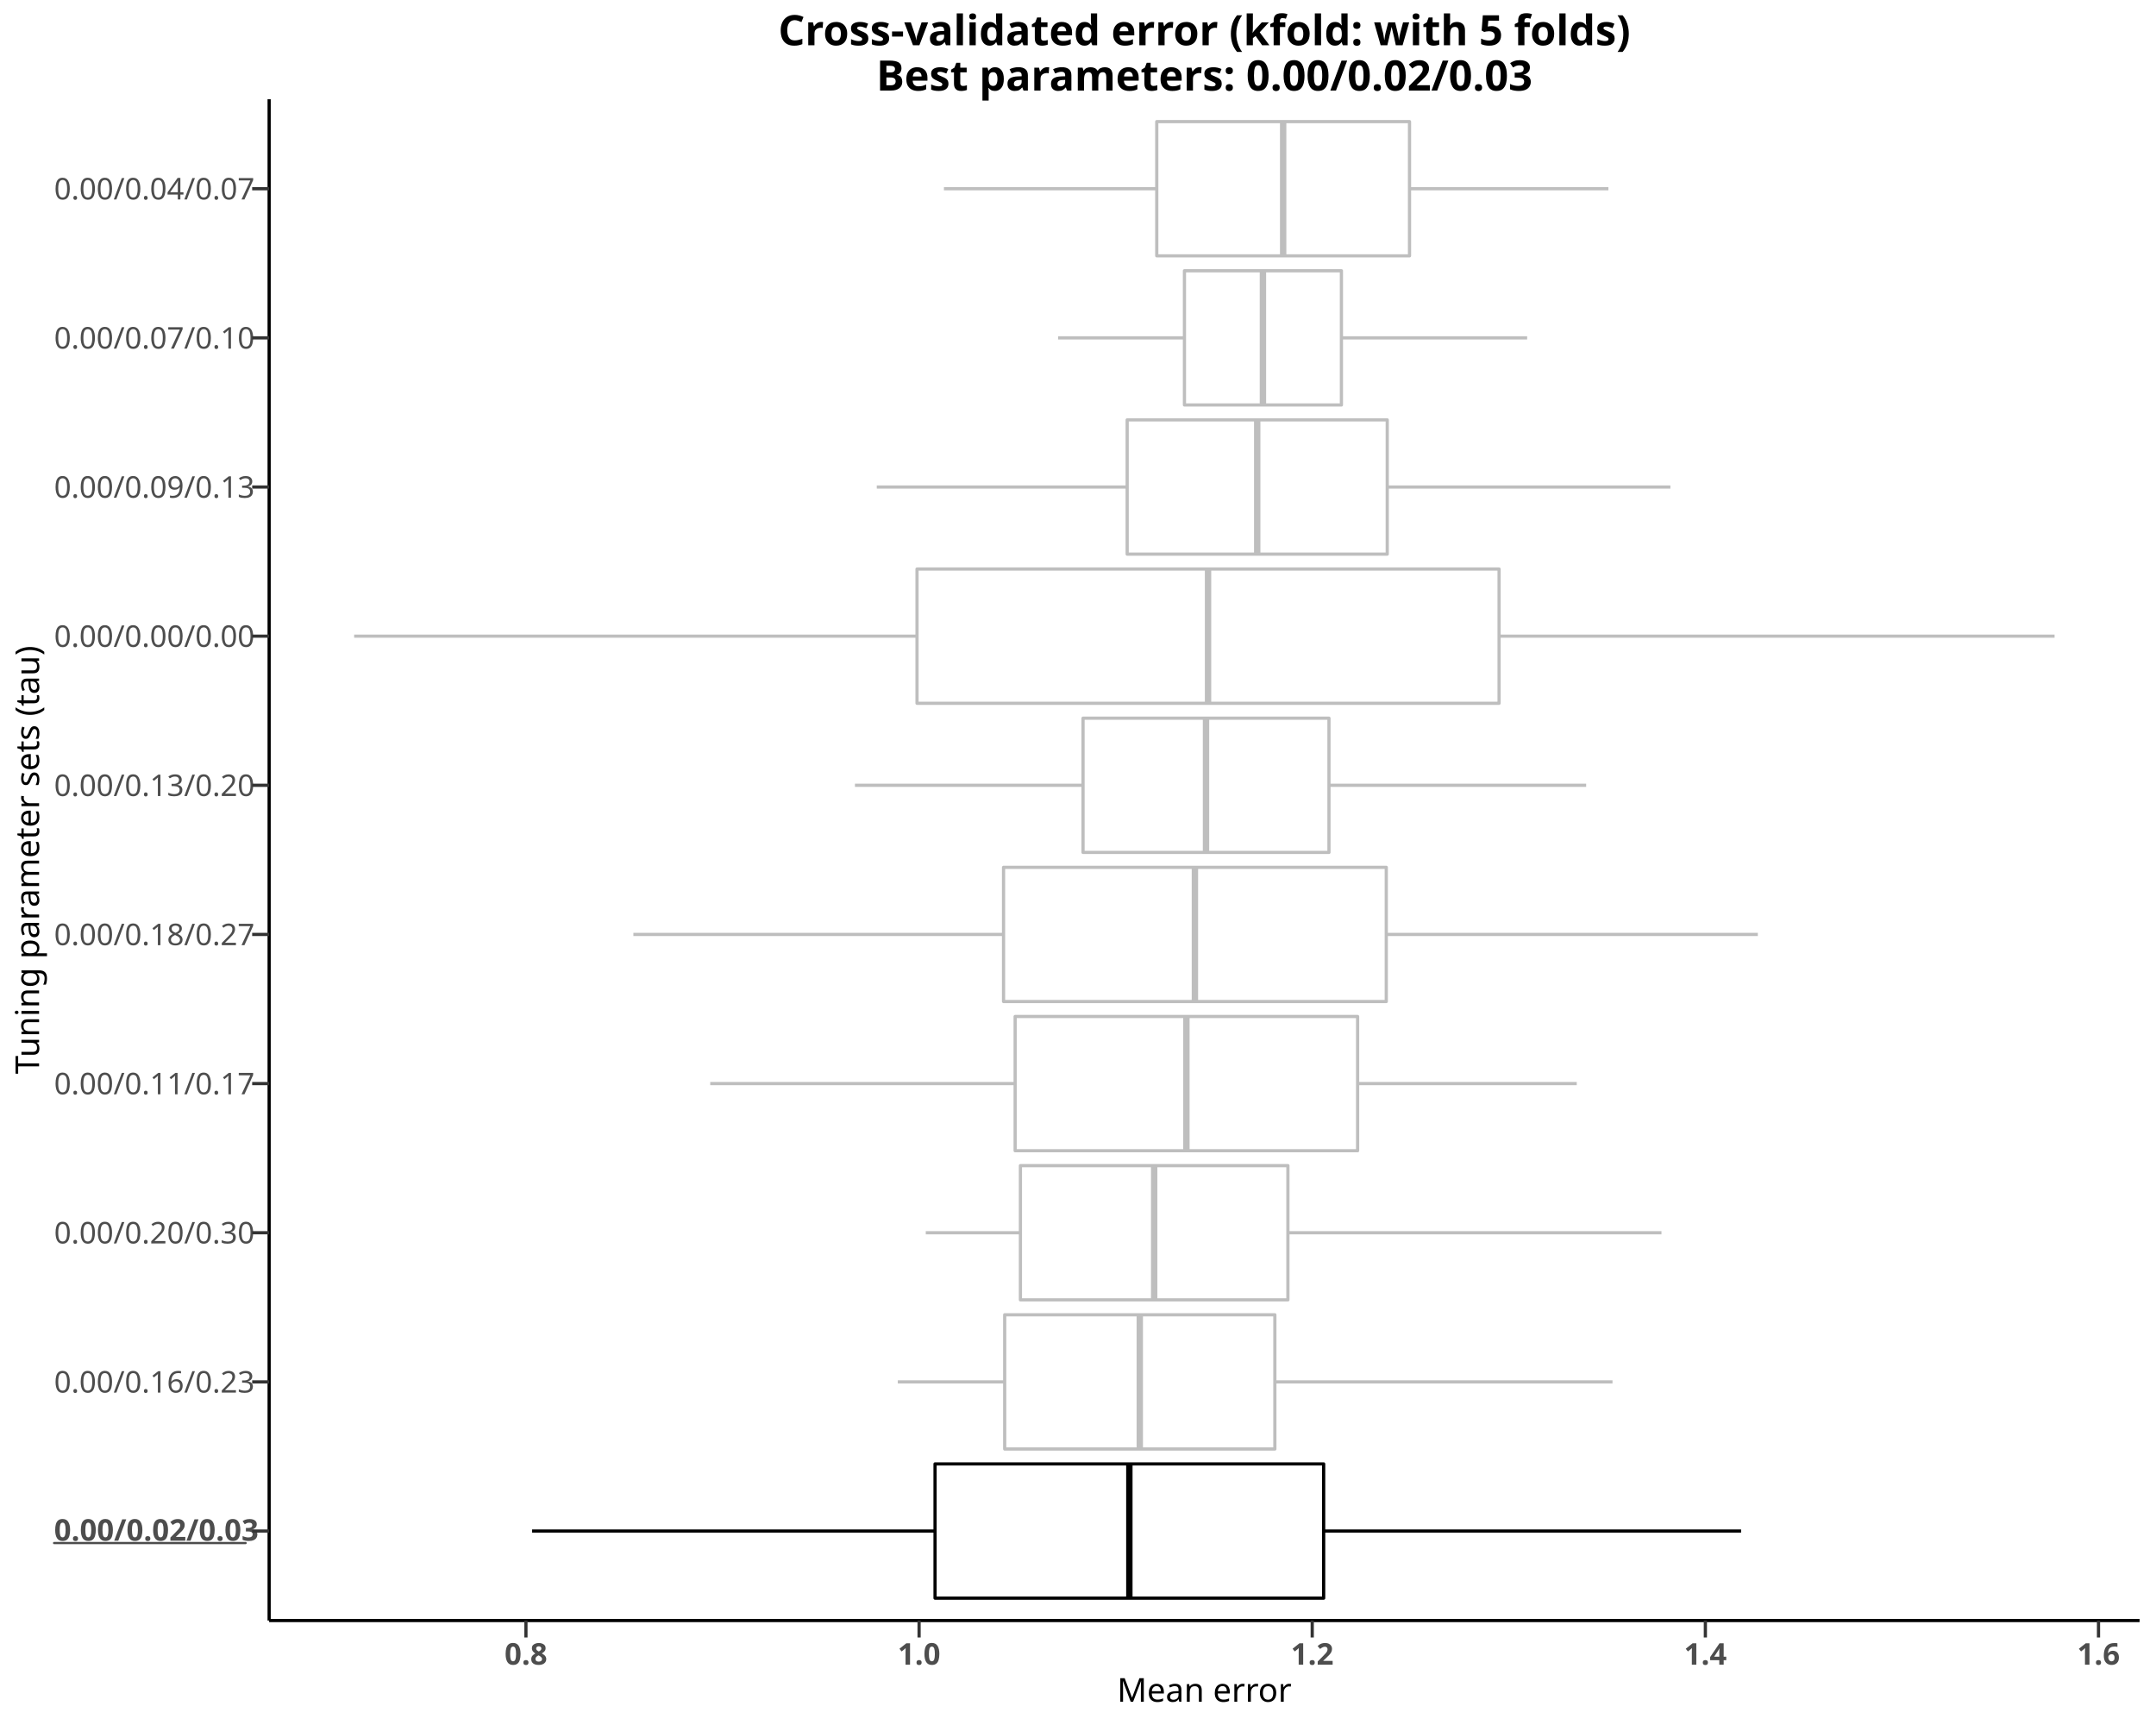
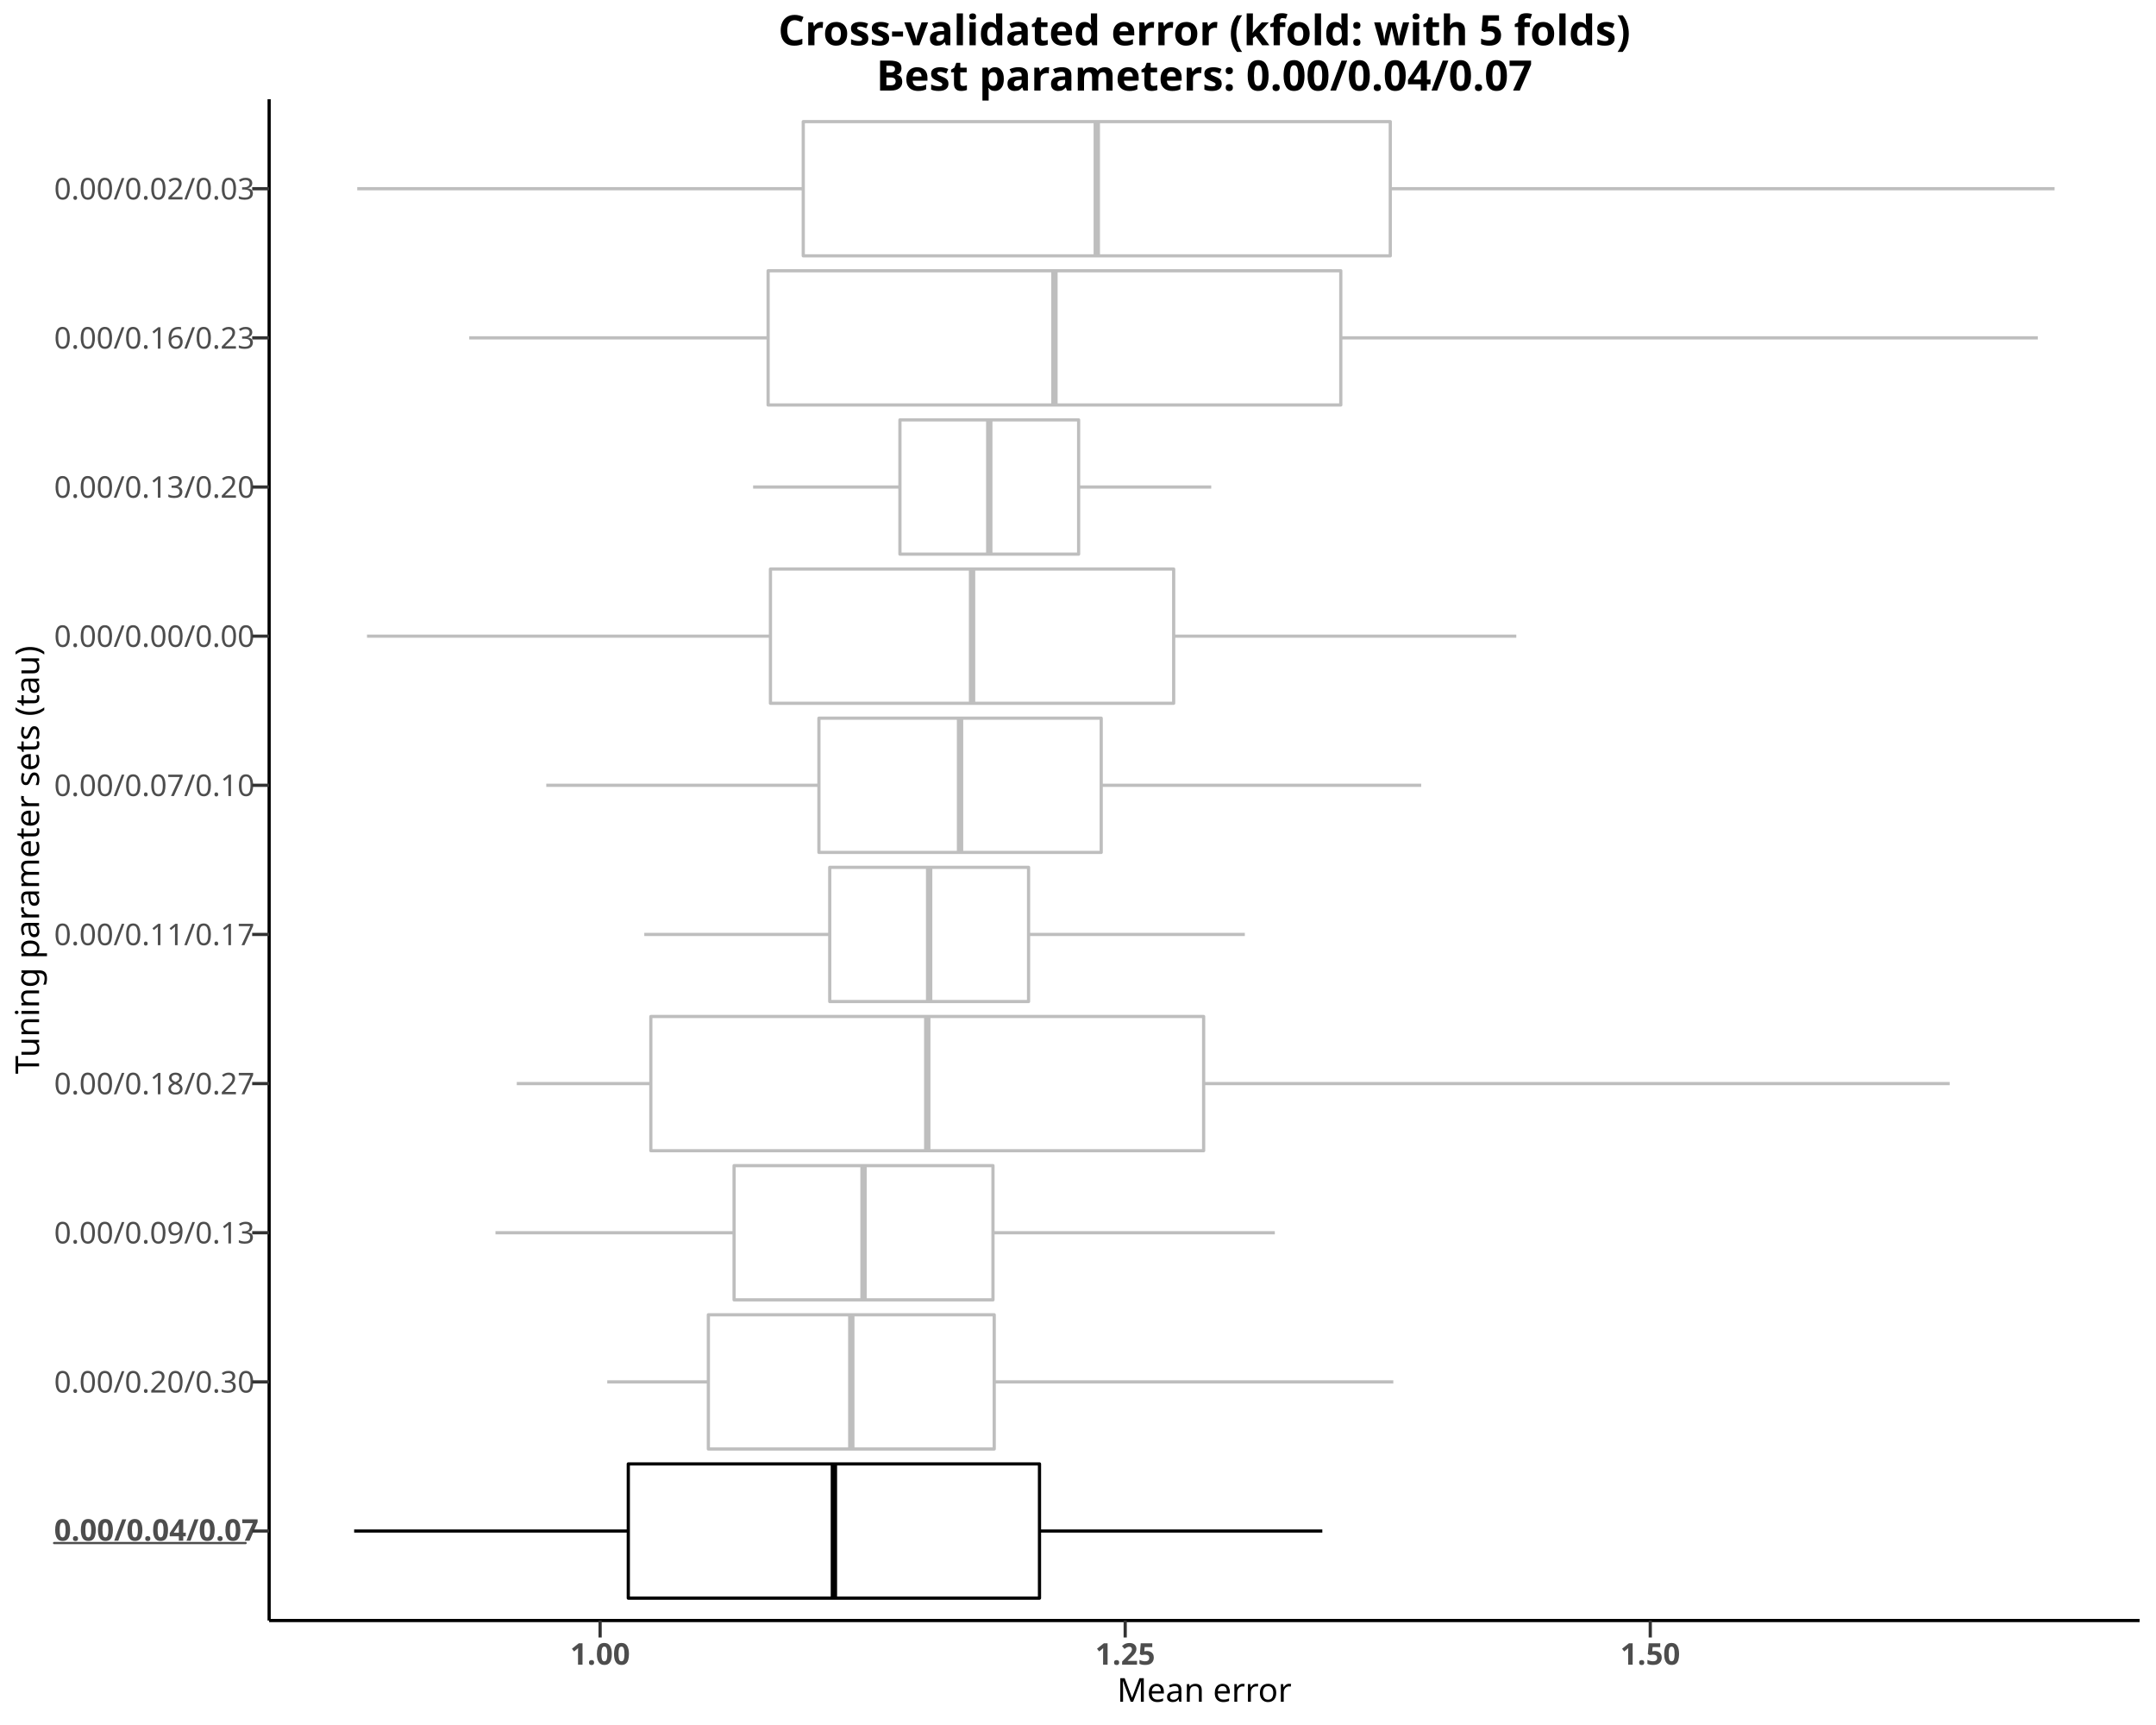
<svg xmlns="http://www.w3.org/2000/svg" class="svglite" data-engine-version="2.0" width="720.00pt" height="576.00pt" viewBox="0 0 720.00 576.00">
  <defs>
    <style type="text/css">
    .svglite line, .svglite polyline, .svglite polygon, .svglite path, .svglite rect, .svglite circle {
      fill: none;
      stroke: #000000;
      stroke-linecap: round;
      stroke-linejoin: round;
      stroke-miterlimit: 10.00;
    }
  </style>
  </defs>
  <rect width="100%" height="100%" style="stroke: none; fill: #FFFFFF;" />
  <defs>
    <clipPath id="cpMC4wMHw3MjAuMDB8MC4wMHw1NzYuMDA=">
      <rect x="0.00" y="0.00" width="720.00" height="576.00" />
    </clipPath>
  </defs>
  <g clip-path="url(#cpMC4wMHw3MjAuMDB8MC4wMHw1NzYuMDA=)">
    <rect x="0.00" y="0.00" width="720.00" height="576.00" style="stroke-width: 1.07; stroke: #FFFFFF; fill: #FFFFFF;" />
  </g>
  <defs>
    <clipPath id="cpODkuODh8NzE0LjUyfDMzLjE0fDU0MS4xMQ==">
      <rect x="89.88" y="33.14" width="624.64" height="507.97" />
    </clipPath>
  </defs>
  <g clip-path="url(#cpODkuODh8NzE0LjUyfDMzLjE0fDU0MS4xMQ==)">
    <rect x="89.88" y="33.14" width="624.64" height="507.97" style="stroke-width: 1.07; stroke: none; fill: #FFFFFF;" />
-     <line x1="442.04" y1="511.23" x2="581.44" y2="511.23" style="stroke-width: 1.07; stroke-linecap: butt;" />
-     <line x1="312.26" y1="511.23" x2="177.70" y2="511.23" style="stroke-width: 1.07; stroke-linecap: butt;" />
-     <polygon points="442.04,533.64 312.26,533.64 312.26,488.82 442.04,488.82 442.04,533.64 " style="stroke-width: 1.07; fill: #FFFFFF;" />
-     <line x1="377.15" y1="533.64" x2="377.15" y2="488.82" style="stroke-width: 2.13; stroke-linecap: butt;" />
-     <line x1="425.74" y1="461.43" x2="538.50" y2="461.43" style="stroke-width: 1.07; stroke: #BEBEBE; stroke-linecap: butt;" />
-     <line x1="335.52" y1="461.43" x2="299.82" y2="461.43" style="stroke-width: 1.07; stroke: #BEBEBE; stroke-linecap: butt;" />
-     <polygon points="425.74,483.84 335.52,483.84 335.52,439.02 425.74,439.02 425.74,483.84 " style="stroke-width: 1.07; stroke: #BEBEBE; fill: #FFFFFF;" />
-     <line x1="380.63" y1="483.84" x2="380.63" y2="439.02" style="stroke-width: 2.13; stroke: #BEBEBE; stroke-linecap: butt;" />
-     <line x1="430.10" y1="411.63" x2="554.85" y2="411.63" style="stroke-width: 1.07; stroke: #BEBEBE; stroke-linecap: butt;" />
-     <line x1="340.77" y1="411.63" x2="309.16" y2="411.63" style="stroke-width: 1.07; stroke: #BEBEBE; stroke-linecap: butt;" />
-     <polygon points="430.10,434.04 340.77,434.04 340.77,389.22 430.10,389.22 430.10,434.04 " style="stroke-width: 1.07; stroke: #BEBEBE; fill: #FFFFFF;" />
-     <line x1="385.44" y1="434.04" x2="385.44" y2="389.22" style="stroke-width: 2.13; stroke: #BEBEBE; stroke-linecap: butt;" />
-     <line x1="453.38" y1="361.83" x2="526.56" y2="361.83" style="stroke-width: 1.07; stroke: #BEBEBE; stroke-linecap: butt;" />
-     <line x1="339.01" y1="361.83" x2="237.18" y2="361.83" style="stroke-width: 1.07; stroke: #BEBEBE; stroke-linecap: butt;" />
-     <polygon points="453.38,384.24 339.01,384.24 339.01,339.42 453.38,339.42 453.38,384.24 " style="stroke-width: 1.07; stroke: #BEBEBE; fill: #FFFFFF;" />
-     <line x1="396.20" y1="384.24" x2="396.20" y2="339.42" style="stroke-width: 2.13; stroke: #BEBEBE; stroke-linecap: butt;" />
-     <line x1="462.95" y1="312.02" x2="587.03" y2="312.02" style="stroke-width: 1.07; stroke: #BEBEBE; stroke-linecap: butt;" />
-     <line x1="335.14" y1="312.02" x2="211.52" y2="312.02" style="stroke-width: 1.07; stroke: #BEBEBE; stroke-linecap: butt;" />
-     <polygon points="462.95,334.43 335.14,334.43 335.14,289.61 462.95,289.61 462.95,334.43 " style="stroke-width: 1.07; stroke: #BEBEBE; fill: #FFFFFF;" />
-     <line x1="399.04" y1="334.43" x2="399.04" y2="289.61" style="stroke-width: 2.13; stroke: #BEBEBE; stroke-linecap: butt;" />
-     <line x1="443.81" y1="262.22" x2="529.70" y2="262.22" style="stroke-width: 1.07; stroke: #BEBEBE; stroke-linecap: butt;" />
-     <line x1="361.68" y1="262.22" x2="285.51" y2="262.22" style="stroke-width: 1.07; stroke: #BEBEBE; stroke-linecap: butt;" />
-     <polygon points="443.81,284.63 361.68,284.63 361.68,239.81 443.81,239.81 443.81,284.63 " style="stroke-width: 1.07; stroke: #BEBEBE; fill: #FFFFFF;" />
-     <line x1="402.75" y1="284.63" x2="402.75" y2="239.81" style="stroke-width: 2.13; stroke: #BEBEBE; stroke-linecap: butt;" />
-     <line x1="500.62" y1="212.42" x2="686.13" y2="212.42" style="stroke-width: 1.07; stroke: #BEBEBE; stroke-linecap: butt;" />
-     <line x1="306.24" y1="212.42" x2="118.27" y2="212.42" style="stroke-width: 1.07; stroke: #BEBEBE; stroke-linecap: butt;" />
-     <polygon points="500.62,234.83 306.24,234.83 306.24,190.01 500.62,190.01 500.62,234.83 " style="stroke-width: 1.07; stroke: #BEBEBE; fill: #FFFFFF;" />
-     <line x1="403.43" y1="234.83" x2="403.43" y2="190.01" style="stroke-width: 2.13; stroke: #BEBEBE; stroke-linecap: butt;" />
-     <line x1="463.27" y1="162.62" x2="557.83" y2="162.62" style="stroke-width: 1.07; stroke: #BEBEBE; stroke-linecap: butt;" />
-     <line x1="376.42" y1="162.62" x2="292.80" y2="162.62" style="stroke-width: 1.07; stroke: #BEBEBE; stroke-linecap: butt;" />
-     <polygon points="463.27,185.03 376.42,185.03 376.42,140.21 463.27,140.21 463.27,185.03 " style="stroke-width: 1.07; stroke: #BEBEBE; fill: #FFFFFF;" />
-     <line x1="419.85" y1="185.03" x2="419.85" y2="140.21" style="stroke-width: 2.13; stroke: #BEBEBE; stroke-linecap: butt;" />
-     <line x1="447.97" y1="112.82" x2="510.00" y2="112.82" style="stroke-width: 1.07; stroke: #BEBEBE; stroke-linecap: butt;" />
-     <line x1="395.55" y1="112.82" x2="353.35" y2="112.82" style="stroke-width: 1.07; stroke: #BEBEBE; stroke-linecap: butt;" />
-     <polygon points="447.97,135.23 395.55,135.23 395.55,90.41 447.97,90.41 447.97,135.23 " style="stroke-width: 1.07; stroke: #BEBEBE; fill: #FFFFFF;" />
-     <line x1="421.76" y1="135.23" x2="421.76" y2="90.41" style="stroke-width: 2.13; stroke: #BEBEBE; stroke-linecap: butt;" />
-     <line x1="470.71" y1="63.02" x2="537.13" y2="63.02" style="stroke-width: 1.07; stroke: #BEBEBE; stroke-linecap: butt;" />
-     <line x1="386.30" y1="63.02" x2="315.23" y2="63.02" style="stroke-width: 1.07; stroke: #BEBEBE; stroke-linecap: butt;" />
-     <polygon points="470.71,85.43 386.30,85.43 386.30,40.61 470.71,40.61 470.71,85.43 " style="stroke-width: 1.07; stroke: #BEBEBE; fill: #FFFFFF;" />
-     <line x1="428.51" y1="85.43" x2="428.51" y2="40.61" style="stroke-width: 2.13; stroke: #BEBEBE; stroke-linecap: butt;" />
+     <line x1="347.14" y1="511.23" x2="441.59" y2="511.23" style="stroke-width: 1.07; stroke-linecap: butt;" />
+     <line x1="209.82" y1="511.23" x2="118.27" y2="511.23" style="stroke-width: 1.07; stroke-linecap: butt;" />
+     <polygon points="347.14,533.64 209.82,533.64 209.82,488.82 347.14,488.82 347.14,533.64 " style="stroke-width: 1.07; fill: #FFFFFF;" />
+     <line x1="278.48" y1="533.64" x2="278.48" y2="488.82" style="stroke-width: 2.13; stroke-linecap: butt;" />
+     <line x1="332.02" y1="461.43" x2="465.30" y2="461.43" style="stroke-width: 1.07; stroke: #BEBEBE; stroke-linecap: butt;" />
+     <line x1="236.56" y1="461.43" x2="202.79" y2="461.43" style="stroke-width: 1.07; stroke: #BEBEBE; stroke-linecap: butt;" />
+     <polygon points="332.02,483.84 236.56,483.84 236.56,439.02 332.02,439.02 332.02,483.84 " style="stroke-width: 1.07; stroke: #BEBEBE; fill: #FFFFFF;" />
+     <line x1="284.29" y1="483.84" x2="284.29" y2="439.02" style="stroke-width: 2.13; stroke: #BEBEBE; stroke-linecap: butt;" />
+     <line x1="331.61" y1="411.63" x2="425.73" y2="411.63" style="stroke-width: 1.07; stroke: #BEBEBE; stroke-linecap: butt;" />
+     <line x1="245.15" y1="411.63" x2="165.47" y2="411.63" style="stroke-width: 1.07; stroke: #BEBEBE; stroke-linecap: butt;" />
+     <polygon points="331.61,434.04 245.15,434.04 245.15,389.22 331.61,389.22 331.61,434.04 " style="stroke-width: 1.07; stroke: #BEBEBE; fill: #FFFFFF;" />
+     <line x1="288.38" y1="434.04" x2="288.38" y2="389.22" style="stroke-width: 2.13; stroke: #BEBEBE; stroke-linecap: butt;" />
+     <line x1="401.96" y1="361.83" x2="651.10" y2="361.83" style="stroke-width: 1.07; stroke: #BEBEBE; stroke-linecap: butt;" />
+     <line x1="217.35" y1="361.83" x2="172.58" y2="361.83" style="stroke-width: 1.07; stroke: #BEBEBE; stroke-linecap: butt;" />
+     <polygon points="401.96,384.24 217.35,384.24 217.35,339.42 401.96,339.42 401.96,384.24 " style="stroke-width: 1.07; stroke: #BEBEBE; fill: #FFFFFF;" />
+     <line x1="309.66" y1="384.24" x2="309.66" y2="339.42" style="stroke-width: 2.13; stroke: #BEBEBE; stroke-linecap: butt;" />
+     <line x1="343.49" y1="312.02" x2="415.71" y2="312.02" style="stroke-width: 1.07; stroke: #BEBEBE; stroke-linecap: butt;" />
+     <line x1="277.09" y1="312.02" x2="215.16" y2="312.02" style="stroke-width: 1.07; stroke: #BEBEBE; stroke-linecap: butt;" />
+     <polygon points="343.49,334.43 277.09,334.43 277.09,289.61 343.49,289.61 343.49,334.43 " style="stroke-width: 1.07; stroke: #BEBEBE; fill: #FFFFFF;" />
+     <line x1="310.29" y1="334.43" x2="310.29" y2="289.61" style="stroke-width: 2.13; stroke: #BEBEBE; stroke-linecap: butt;" />
+     <line x1="367.75" y1="262.22" x2="474.61" y2="262.22" style="stroke-width: 1.07; stroke: #BEBEBE; stroke-linecap: butt;" />
+     <line x1="273.48" y1="262.22" x2="182.43" y2="262.22" style="stroke-width: 1.07; stroke: #BEBEBE; stroke-linecap: butt;" />
+     <polygon points="367.75,284.63 273.48,284.63 273.48,239.81 367.75,239.81 367.75,284.63 " style="stroke-width: 1.07; stroke: #BEBEBE; fill: #FFFFFF;" />
+     <line x1="320.61" y1="284.63" x2="320.61" y2="239.81" style="stroke-width: 2.13; stroke: #BEBEBE; stroke-linecap: butt;" />
+     <line x1="391.95" y1="212.42" x2="506.37" y2="212.42" style="stroke-width: 1.07; stroke: #BEBEBE; stroke-linecap: butt;" />
+     <line x1="257.29" y1="212.42" x2="122.56" y2="212.42" style="stroke-width: 1.07; stroke: #BEBEBE; stroke-linecap: butt;" />
+     <polygon points="391.95,234.83 257.29,234.83 257.29,190.01 391.95,190.01 391.95,234.83 " style="stroke-width: 1.07; stroke: #BEBEBE; fill: #FFFFFF;" />
+     <line x1="324.62" y1="234.83" x2="324.62" y2="190.01" style="stroke-width: 2.13; stroke: #BEBEBE; stroke-linecap: butt;" />
+     <line x1="360.21" y1="162.62" x2="404.49" y2="162.62" style="stroke-width: 1.07; stroke: #BEBEBE; stroke-linecap: butt;" />
+     <line x1="300.53" y1="162.62" x2="251.50" y2="162.62" style="stroke-width: 1.07; stroke: #BEBEBE; stroke-linecap: butt;" />
+     <polygon points="360.21,185.03 300.53,185.03 300.53,140.21 360.21,140.21 360.21,185.03 " style="stroke-width: 1.07; stroke: #BEBEBE; fill: #FFFFFF;" />
+     <line x1="330.37" y1="185.03" x2="330.37" y2="140.21" style="stroke-width: 2.13; stroke: #BEBEBE; stroke-linecap: butt;" />
+     <line x1="447.76" y1="112.82" x2="680.52" y2="112.82" style="stroke-width: 1.07; stroke: #BEBEBE; stroke-linecap: butt;" />
+     <line x1="256.51" y1="112.82" x2="156.70" y2="112.82" style="stroke-width: 1.07; stroke: #BEBEBE; stroke-linecap: butt;" />
+     <polygon points="447.76,135.23 256.51,135.23 256.51,90.41 447.76,90.41 447.76,135.23 " style="stroke-width: 1.07; stroke: #BEBEBE; fill: #FFFFFF;" />
+     <line x1="352.13" y1="135.23" x2="352.13" y2="90.41" style="stroke-width: 2.13; stroke: #BEBEBE; stroke-linecap: butt;" />
+     <line x1="464.29" y1="63.02" x2="686.13" y2="63.02" style="stroke-width: 1.07; stroke: #BEBEBE; stroke-linecap: butt;" />
+     <line x1="268.25" y1="63.02" x2="119.30" y2="63.02" style="stroke-width: 1.07; stroke: #BEBEBE; stroke-linecap: butt;" />
+     <polygon points="464.29,85.43 268.25,85.43 268.25,40.61 464.29,40.61 464.29,85.43 " style="stroke-width: 1.07; stroke: #BEBEBE; fill: #FFFFFF;" />
+     <line x1="366.27" y1="85.43" x2="366.27" y2="40.61" style="stroke-width: 2.13; stroke: #BEBEBE; stroke-linecap: butt;" />
  </g>
  <g clip-path="url(#cpMC4wMHw3MjAuMDB8MC4wMHw1NzYuMDA=)">
    <polyline points="89.88,541.11 89.88,33.14 " style="stroke-width: 1.07; stroke-linecap: butt;" />
-     <text x="18.07" y="415.20" style="font-size: 10.00px; fill: #4D4D4D; font-family: sans;" textLength="63.95px" lengthAdjust="spacingAndGlyphs">0.00/0.20/0.30</text>
+     <text x="18.07" y="465.00" style="font-size: 10.00px; fill: #4D4D4D; font-family: sans;" textLength="63.95px" lengthAdjust="spacingAndGlyphs">0.00/0.20/0.30</text>
    <text x="18.07" y="216.00" style="font-size: 10.00px; fill: #4D4D4D; font-family: sans;" textLength="63.95px" lengthAdjust="spacingAndGlyphs">0.00/0.00/0.00</text>
-     <text x="18.07" y="365.40" style="font-size: 10.00px; fill: #4D4D4D; font-family: sans;" textLength="63.95px" lengthAdjust="spacingAndGlyphs">0.00/0.11/0.17</text>
-     <text x="18.07" y="465.00" style="font-size: 10.00px; fill: #4D4D4D; font-family: sans;" textLength="63.95px" lengthAdjust="spacingAndGlyphs">0.00/0.16/0.23</text>
-     <text x="18.07" y="315.60" style="font-size: 10.00px; fill: #4D4D4D; font-family: sans;" textLength="63.95px" lengthAdjust="spacingAndGlyphs">0.00/0.18/0.27</text>
-     <text x="18.07" y="265.80" style="font-size: 10.00px; fill: #4D4D4D; font-family: sans;" textLength="63.95px" lengthAdjust="spacingAndGlyphs">0.00/0.13/0.20</text>
-     <text x="18.07" y="116.40" style="font-size: 10.00px; fill: #4D4D4D; font-family: sans;" textLength="63.95px" lengthAdjust="spacingAndGlyphs">0.00/0.07/0.10</text>
-     <text x="18.07" y="166.20" style="font-size: 10.00px; fill: #4D4D4D; font-family: sans;" textLength="63.95px" lengthAdjust="spacingAndGlyphs">0.00/0.09/0.13</text>
-     <text x="18.07" y="66.60" style="font-size: 10.00px; fill: #4D4D4D; font-family: sans;" textLength="63.95px" lengthAdjust="spacingAndGlyphs">0.00/0.04/0.07</text>
-     <text x="18.07" y="514.46" style="font-size: 10.00px; font-weight: bold; fill: #4D4D4D; font-family: sans;" textLength="63.95px" lengthAdjust="spacingAndGlyphs">0.00/0.02/0.03</text>
+     <text x="18.07" y="315.60" style="font-size: 10.00px; fill: #4D4D4D; font-family: sans;" textLength="63.95px" lengthAdjust="spacingAndGlyphs">0.00/0.11/0.17</text>
+     <text x="18.07" y="116.40" style="font-size: 10.00px; fill: #4D4D4D; font-family: sans;" textLength="63.95px" lengthAdjust="spacingAndGlyphs">0.00/0.16/0.23</text>
+     <text x="18.07" y="365.40" style="font-size: 10.00px; fill: #4D4D4D; font-family: sans;" textLength="63.95px" lengthAdjust="spacingAndGlyphs">0.00/0.18/0.27</text>
+     <text x="18.07" y="166.20" style="font-size: 10.00px; fill: #4D4D4D; font-family: sans;" textLength="63.95px" lengthAdjust="spacingAndGlyphs">0.00/0.13/0.20</text>
+     <text x="18.07" y="265.80" style="font-size: 10.00px; fill: #4D4D4D; font-family: sans;" textLength="63.95px" lengthAdjust="spacingAndGlyphs">0.00/0.07/0.10</text>
+     <text x="18.07" y="415.20" style="font-size: 10.00px; fill: #4D4D4D; font-family: sans;" textLength="63.95px" lengthAdjust="spacingAndGlyphs">0.00/0.09/0.13</text>
+     <text x="18.07" y="514.46" style="font-size: 10.00px; font-weight: bold; fill: #4D4D4D; font-family: sans;" textLength="63.95px" lengthAdjust="spacingAndGlyphs">0.00/0.04/0.07</text>
    <polyline points="18.07,515.24 82.02,515.24 " style="stroke-width: 0.75; stroke: #4D4D4D;" />
+     <text x="18.07" y="66.60" style="font-size: 10.00px; fill: #4D4D4D; font-family: sans;" textLength="63.95px" lengthAdjust="spacingAndGlyphs">0.00/0.02/0.03</text>
+     <polyline points="84.21,461.43 89.88,461.43 " style="stroke-width: 1.07; stroke: #333333; stroke-linecap: butt;" />
+     <polyline points="84.21,361.83 89.88,361.83 " style="stroke-width: 1.07; stroke: #333333; stroke-linecap: butt;" />
+     <polyline points="84.21,112.82 89.88,112.82 " style="stroke-width: 1.07; stroke: #333333; stroke-linecap: butt;" />
+     <polyline points="84.21,162.62 89.88,162.62 " style="stroke-width: 1.07; stroke: #333333; stroke-linecap: butt;" />
+     <polyline points="84.21,312.02 89.88,312.02 " style="stroke-width: 1.07; stroke: #333333; stroke-linecap: butt;" />
    <polyline points="84.21,411.63 89.88,411.63 " style="stroke-width: 1.07; stroke: #333333; stroke-linecap: butt;" />
-     <polyline points="84.21,312.02 89.88,312.02 " style="stroke-width: 1.07; stroke: #333333; stroke-linecap: butt;" />
-     <polyline points="84.21,461.43 89.88,461.43 " style="stroke-width: 1.07; stroke: #333333; stroke-linecap: butt;" />
    <polyline points="84.21,262.22 89.88,262.22 " style="stroke-width: 1.07; stroke: #333333; stroke-linecap: butt;" />
-     <polyline points="84.21,361.83 89.88,361.83 " style="stroke-width: 1.07; stroke: #333333; stroke-linecap: butt;" />
-     <polyline points="84.21,162.62 89.88,162.62 " style="stroke-width: 1.07; stroke: #333333; stroke-linecap: butt;" />
-     <polyline points="84.21,112.82 89.88,112.82 " style="stroke-width: 1.07; stroke: #333333; stroke-linecap: butt;" />
+     <polyline points="84.21,511.23 89.88,511.23 " style="stroke-width: 1.07; stroke: #333333; stroke-linecap: butt;" />
    <polyline points="84.21,63.02 89.88,63.02 " style="stroke-width: 1.07; stroke: #333333; stroke-linecap: butt;" />
-     <polyline points="84.21,511.23 89.88,511.23 " style="stroke-width: 1.07; stroke: #333333; stroke-linecap: butt;" />
    <polyline points="84.21,212.42 89.88,212.42 " style="stroke-width: 1.07; stroke: #333333; stroke-linecap: butt;" />
    <polyline points="89.88,541.11 714.52,541.11 " style="stroke-width: 1.07; stroke-linecap: butt;" />
-     <polyline points="175.64,546.78 175.64,541.11 " style="stroke-width: 1.07; stroke: #333333; stroke-linecap: butt;" />
-     <polyline points="306.93,546.78 306.93,541.11 " style="stroke-width: 1.07; stroke: #333333; stroke-linecap: butt;" />
-     <polyline points="438.22,546.78 438.22,541.11 " style="stroke-width: 1.07; stroke: #333333; stroke-linecap: butt;" />
-     <polyline points="569.51,546.78 569.51,541.11 " style="stroke-width: 1.07; stroke: #333333; stroke-linecap: butt;" />
-     <polyline points="700.80,546.78 700.80,541.11 " style="stroke-width: 1.07; stroke: #333333; stroke-linecap: butt;" />
-     <text x="175.64" y="555.85" text-anchor="middle" style="font-size: 10.00px; font-weight: bold; fill: #4D4D4D; font-family: sans;" textLength="13.90px" lengthAdjust="spacingAndGlyphs">0.8</text>
-     <text x="306.93" y="555.85" text-anchor="middle" style="font-size: 10.00px; font-weight: bold; fill: #4D4D4D; font-family: sans;" textLength="13.90px" lengthAdjust="spacingAndGlyphs">1.0</text>
-     <text x="438.22" y="555.85" text-anchor="middle" style="font-size: 10.00px; font-weight: bold; fill: #4D4D4D; font-family: sans;" textLength="13.90px" lengthAdjust="spacingAndGlyphs">1.2</text>
-     <text x="569.51" y="555.85" text-anchor="middle" style="font-size: 10.00px; font-weight: bold; fill: #4D4D4D; font-family: sans;" textLength="13.90px" lengthAdjust="spacingAndGlyphs">1.4</text>
-     <text x="700.80" y="555.85" text-anchor="middle" style="font-size: 10.00px; font-weight: bold; fill: #4D4D4D; font-family: sans;" textLength="13.90px" lengthAdjust="spacingAndGlyphs">1.6</text>
+     <polyline points="200.41,546.78 200.41,541.11 " style="stroke-width: 1.07; stroke: #333333; stroke-linecap: butt;" />
+     <polyline points="375.76,546.78 375.76,541.11 " style="stroke-width: 1.07; stroke: #333333; stroke-linecap: butt;" />
+     <polyline points="551.11,546.78 551.11,541.11 " style="stroke-width: 1.07; stroke: #333333; stroke-linecap: butt;" />
+     <text x="200.41" y="555.85" text-anchor="middle" style="font-size: 10.00px; font-weight: bold; fill: #4D4D4D; font-family: sans;" textLength="19.46px" lengthAdjust="spacingAndGlyphs">1.00</text>
+     <text x="375.76" y="555.85" text-anchor="middle" style="font-size: 10.00px; font-weight: bold; fill: #4D4D4D; font-family: sans;" textLength="19.46px" lengthAdjust="spacingAndGlyphs">1.25</text>
+     <text x="551.11" y="555.85" text-anchor="middle" style="font-size: 10.00px; font-weight: bold; fill: #4D4D4D; font-family: sans;" textLength="19.46px" lengthAdjust="spacingAndGlyphs">1.50</text>
    <text x="402.20" y="568.24" text-anchor="middle" style="font-size: 11.00px; font-family: sans;" textLength="53.80px" lengthAdjust="spacingAndGlyphs">Mean error</text>
    <text transform="translate(13.05,287.12) rotate(-90)" text-anchor="middle" style="font-size: 11.00px; font-family: sans;" textLength="135.74px" lengthAdjust="spacingAndGlyphs">Tuning parameter sets (tau)</text>
    <text x="402.20" y="15.11" text-anchor="middle" style="font-size: 14.00px; font-weight: bold; font-family: sans;" textLength="251.34px" lengthAdjust="spacingAndGlyphs">Cross-validated error (kfold: with 5 folds)</text>
-     <text x="402.20" y="30.23" text-anchor="middle" style="font-size: 14.00px; font-weight: bold; font-family: sans;" textLength="200.04px" lengthAdjust="spacingAndGlyphs">Best parameters: 0.00/0.02/0.03</text>
+     <text x="402.20" y="30.23" text-anchor="middle" style="font-size: 14.00px; font-weight: bold; font-family: sans;" textLength="200.04px" lengthAdjust="spacingAndGlyphs">Best parameters: 0.00/0.04/0.07</text>
  </g>
</svg>
